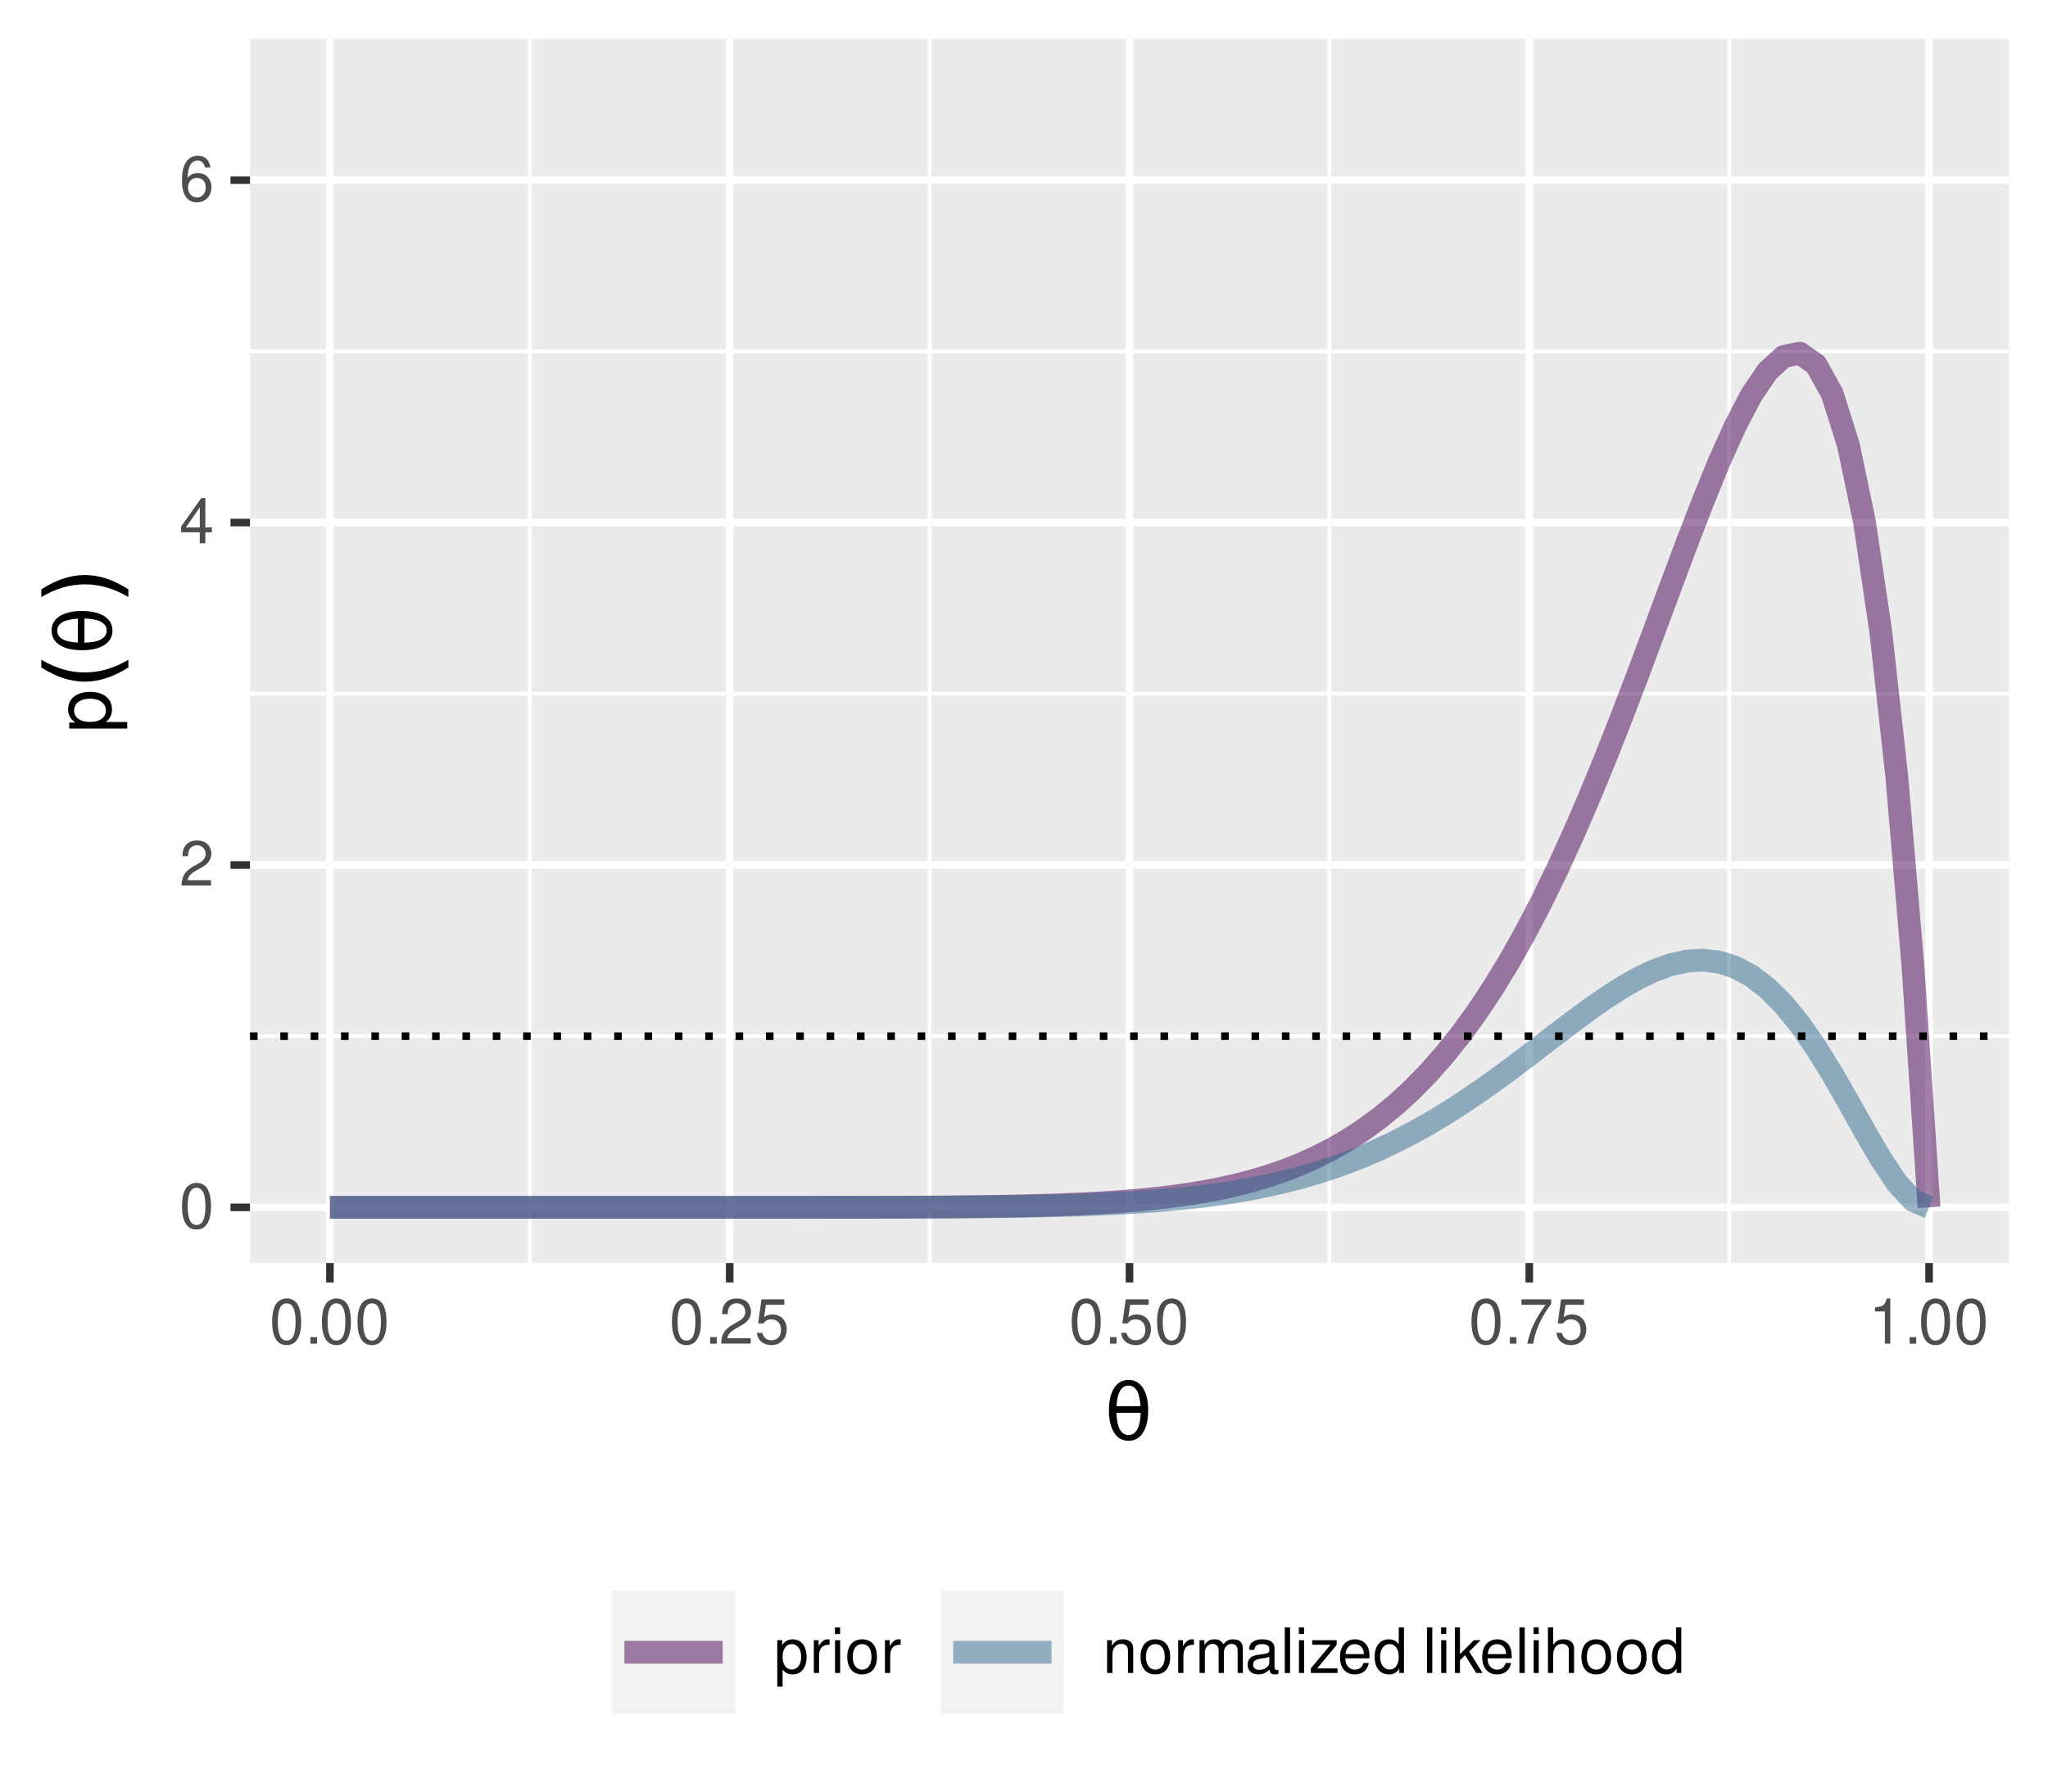
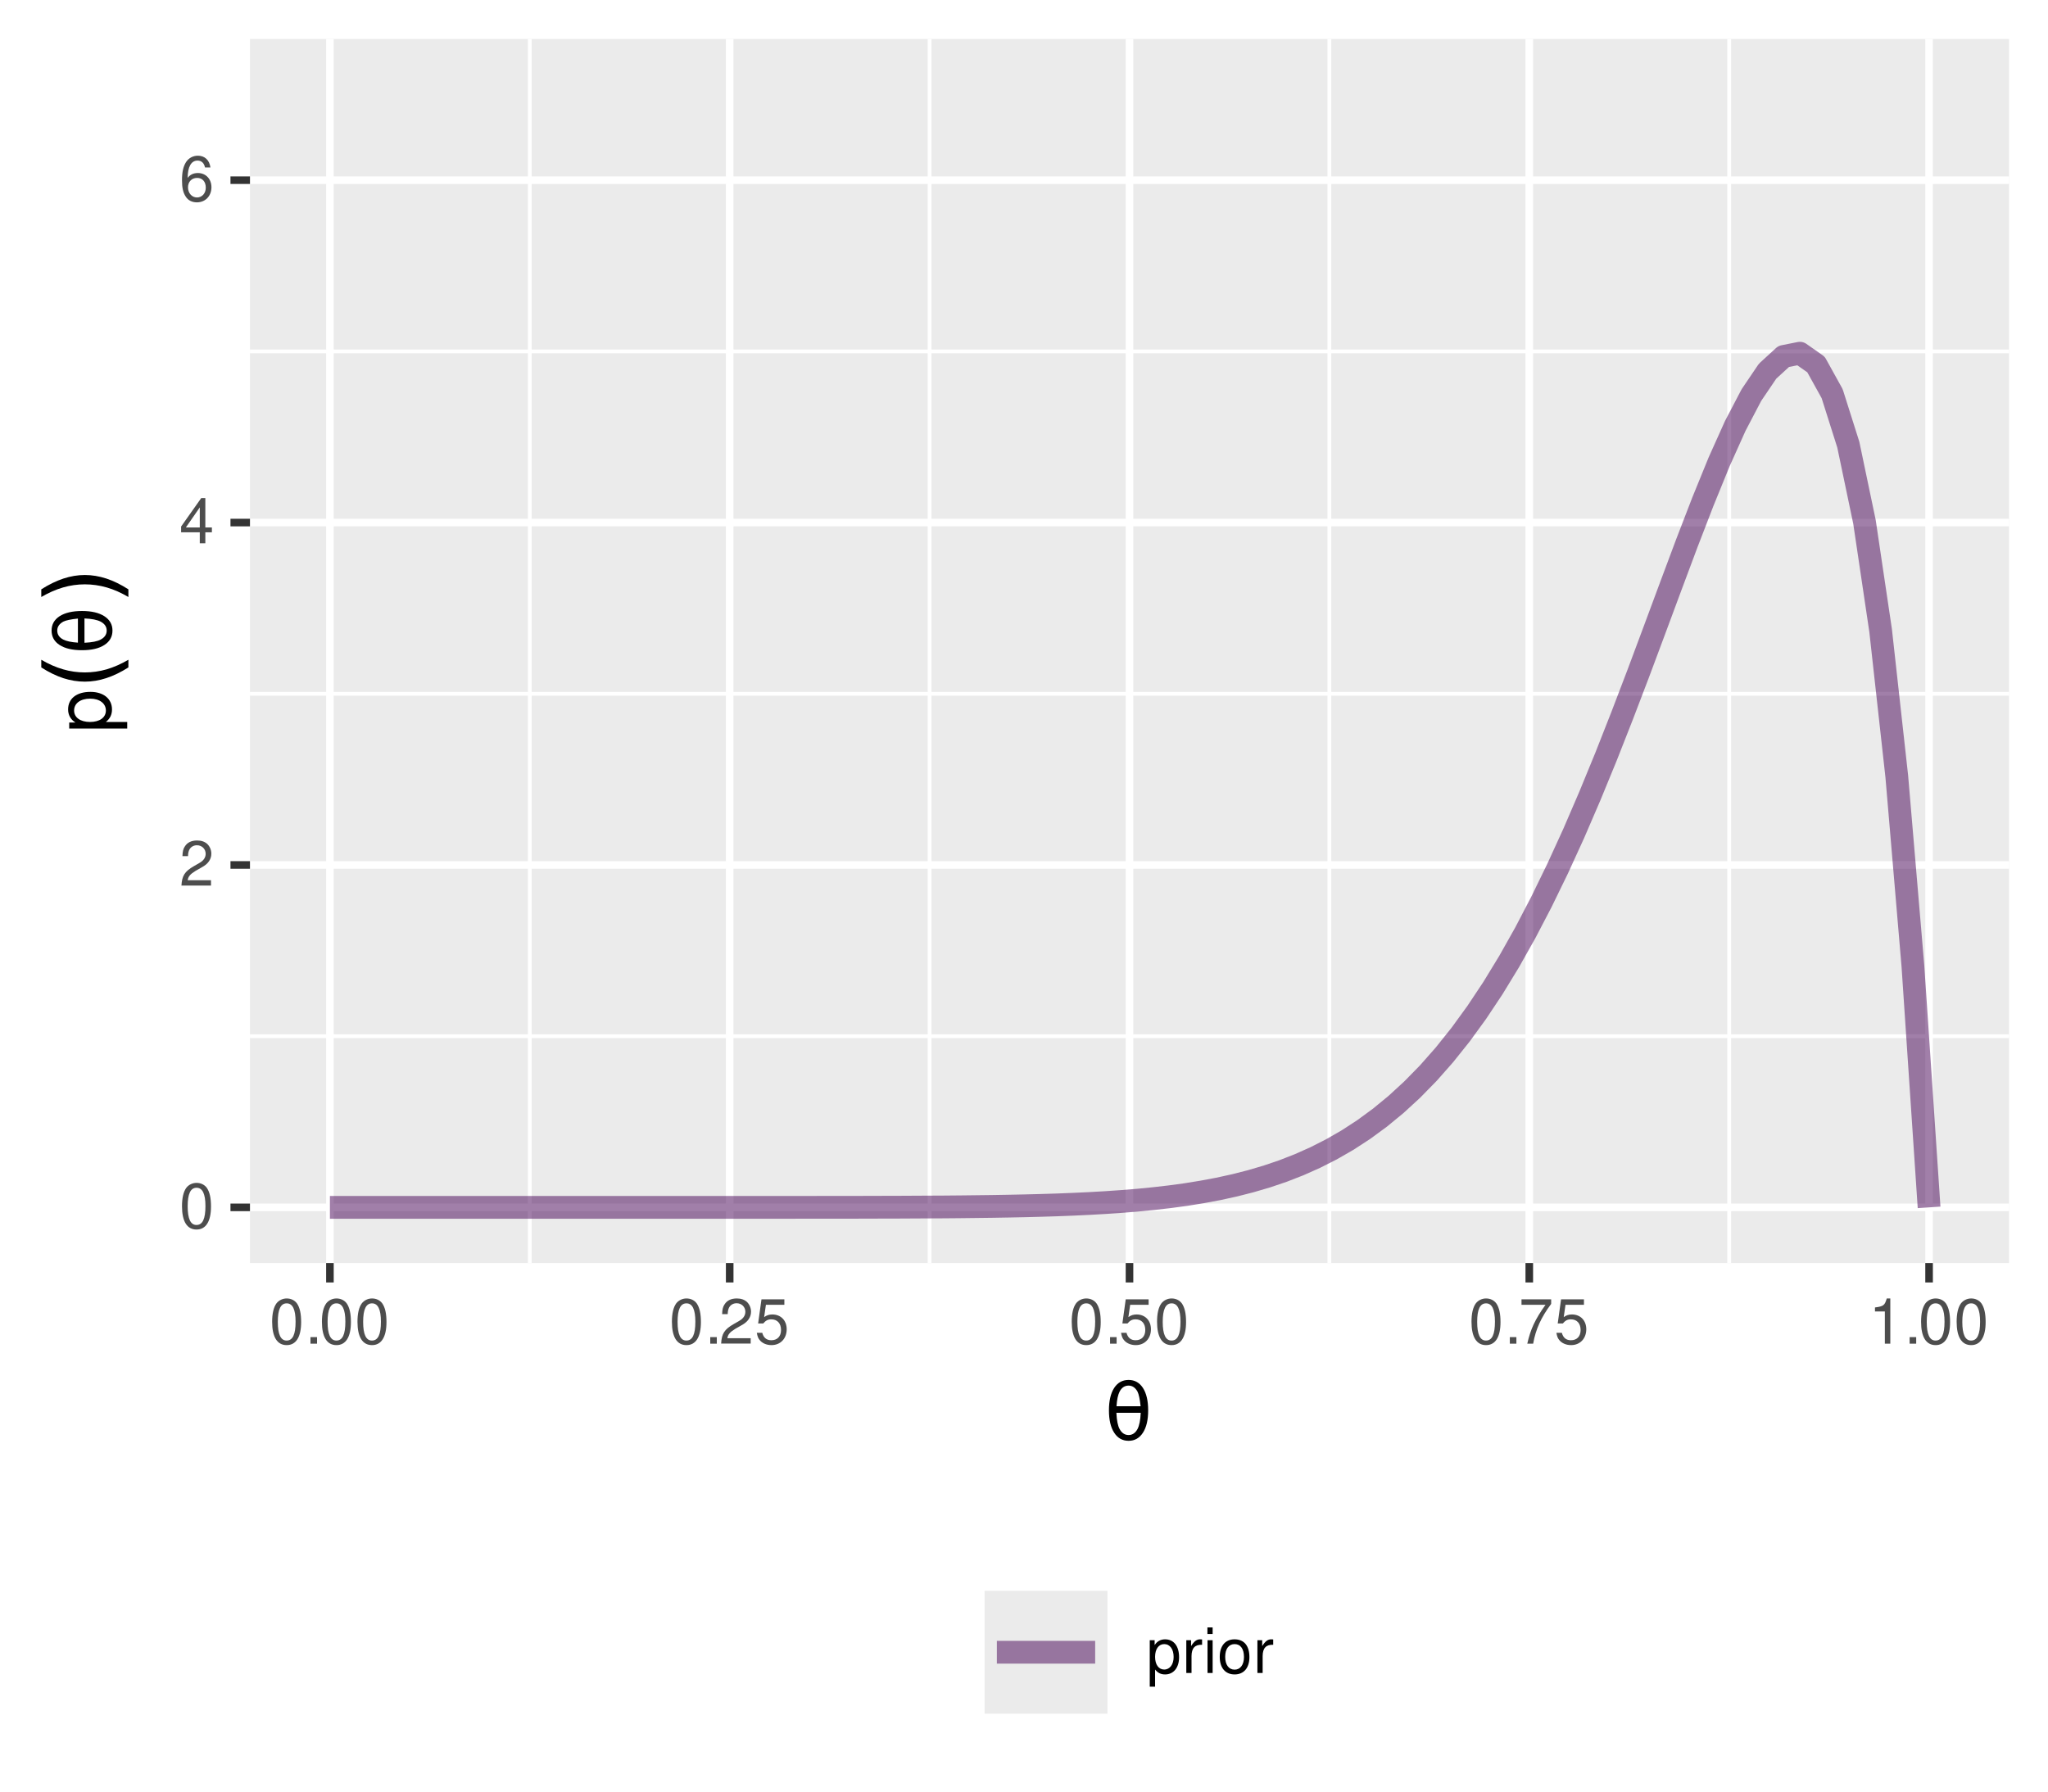
<svg xmlns="http://www.w3.org/2000/svg" xmlns:xlink="http://www.w3.org/1999/xlink" width="288pt" height="252pt" viewBox="0 0 288 252" version="1.1">
  <defs>
    <g>
      <symbol overflow="visible" id="glyph0-0">
        <path style="stroke:none;" d="" />
      </symbol>
      <symbol overflow="visible" id="glyph0-1">
        <path style="stroke:none;" d="M 2.422 -6.359 C 1.844 -6.359 1.312 -6.094 0.984 -5.672 C 0.578 -5.109 0.375 -4.25 0.375 -3.078 C 0.375 -0.938 1.078 0.203 2.422 0.203 C 3.734 0.203 4.453 -0.938 4.453 -3.031 C 4.453 -4.25 4.266 -5.078 3.859 -5.672 C 3.531 -6.109 3.016 -6.359 2.422 -6.359 Z M 2.422 -5.672 C 3.25 -5.672 3.672 -4.828 3.672 -3.094 C 3.672 -1.281 3.266 -0.438 2.406 -0.438 C 1.578 -0.438 1.172 -1.312 1.172 -3.062 C 1.172 -4.828 1.578 -5.672 2.422 -5.672 Z M 2.422 -5.672 " />
      </symbol>
      <symbol overflow="visible" id="glyph0-2">
        <path style="stroke:none;" d="M 4.453 -0.766 L 1.172 -0.766 C 1.25 -1.297 1.531 -1.625 2.297 -2.094 L 3.172 -2.594 C 4.047 -3.062 4.5 -3.719 4.5 -4.5 C 4.5 -5.031 4.281 -5.531 3.922 -5.875 C 3.547 -6.203 3.094 -6.359 2.5 -6.359 C 1.703 -6.359 1.125 -6.078 0.781 -5.531 C 0.547 -5.203 0.453 -4.797 0.438 -4.156 L 1.219 -4.156 C 1.234 -4.594 1.297 -4.844 1.406 -5.062 C 1.594 -5.438 2 -5.688 2.469 -5.688 C 3.172 -5.688 3.703 -5.172 3.703 -4.484 C 3.703 -3.969 3.406 -3.531 2.859 -3.219 L 2.047 -2.75 C 0.75 -2 0.375 -1.406 0.297 -0.016 L 4.453 -0.016 Z M 4.453 -0.766 " />
      </symbol>
      <symbol overflow="visible" id="glyph0-3">
        <path style="stroke:none;" d="M 2.875 -1.547 L 2.875 0 L 3.656 0 L 3.656 -1.547 L 4.578 -1.547 L 4.578 -2.234 L 3.656 -2.234 L 3.656 -6.359 L 3.078 -6.359 L 0.25 -2.359 L 0.25 -1.547 Z M 2.875 -2.234 L 0.922 -2.234 L 2.875 -5.047 Z M 2.875 -2.234 " />
      </symbol>
      <symbol overflow="visible" id="glyph0-4">
        <path style="stroke:none;" d="M 4.375 -4.703 C 4.234 -5.75 3.562 -6.359 2.609 -6.359 C 1.922 -6.359 1.312 -6.031 0.938 -5.453 C 0.547 -4.828 0.375 -4.062 0.375 -2.906 C 0.375 -1.828 0.531 -1.156 0.906 -0.594 C 1.234 -0.078 1.781 0.203 2.469 0.203 C 3.656 0.203 4.516 -0.688 4.516 -1.922 C 4.516 -3.094 3.719 -3.922 2.609 -3.922 C 1.984 -3.922 1.5 -3.688 1.172 -3.234 C 1.172 -4.797 1.672 -5.672 2.562 -5.672 C 3.109 -5.672 3.484 -5.328 3.609 -4.703 Z M 2.5 -3.234 C 3.25 -3.234 3.719 -2.703 3.719 -1.859 C 3.719 -1.062 3.188 -0.484 2.484 -0.484 C 1.766 -0.484 1.219 -1.094 1.219 -1.906 C 1.219 -2.688 1.734 -3.234 2.5 -3.234 Z M 2.5 -3.234 " />
      </symbol>
      <symbol overflow="visible" id="glyph0-5">
        <path style="stroke:none;" d="M 1.688 -0.922 L 0.766 -0.922 L 0.766 0 L 1.688 0 Z M 1.688 -0.922 " />
      </symbol>
      <symbol overflow="visible" id="glyph0-6">
        <path style="stroke:none;" d="M 4.188 -6.234 L 0.969 -6.234 L 0.5 -2.844 L 1.219 -2.844 C 1.578 -3.266 1.875 -3.422 2.359 -3.422 C 3.203 -3.422 3.719 -2.844 3.719 -1.922 C 3.719 -1.031 3.203 -0.484 2.359 -0.484 C 1.688 -0.484 1.266 -0.828 1.078 -1.531 L 0.312 -1.531 C 0.406 -1.016 0.5 -0.781 0.688 -0.547 C 1.031 -0.078 1.672 0.203 2.375 0.203 C 3.641 0.203 4.516 -0.719 4.516 -2.031 C 4.516 -3.266 3.688 -4.109 2.5 -4.109 C 2.062 -4.109 1.703 -4 1.344 -3.734 L 1.594 -5.469 L 4.188 -5.469 Z M 4.188 -6.234 " />
      </symbol>
      <symbol overflow="visible" id="glyph0-7">
        <path style="stroke:none;" d="M 4.578 -6.234 L 0.406 -6.234 L 0.406 -5.469 L 3.781 -5.469 C 2.281 -3.359 1.688 -2.047 1.219 0 L 2.047 0 C 2.391 -2 3.172 -3.719 4.578 -5.594 Z M 4.578 -6.234 " />
      </symbol>
      <symbol overflow="visible" id="glyph0-8">
        <path style="stroke:none;" d="M 2.281 -4.531 L 2.281 0 L 3.047 0 L 3.047 -6.359 L 2.547 -6.359 C 2.266 -5.391 2.094 -5.25 0.891 -5.094 L 0.891 -4.531 Z M 2.281 -4.531 " />
      </symbol>
      <symbol overflow="visible" id="glyph0-9">
        <path style="stroke:none;" d="M 0.469 1.922 L 1.219 1.922 L 1.219 -0.484 C 1.594 -0.016 2.031 0.203 2.625 0.203 C 3.828 0.203 4.594 -0.75 4.594 -2.219 C 4.594 -3.781 3.844 -4.734 2.625 -4.734 C 2 -4.734 1.5 -4.453 1.156 -3.922 L 1.156 -4.609 L 0.469 -4.609 Z M 2.5 -4.062 C 3.312 -4.062 3.828 -3.344 3.828 -2.25 C 3.828 -1.203 3.297 -0.484 2.5 -0.484 C 1.719 -0.484 1.219 -1.188 1.219 -2.266 C 1.219 -3.359 1.719 -4.062 2.5 -4.062 Z M 2.5 -4.062 " />
      </symbol>
      <symbol overflow="visible" id="glyph0-10">
        <path style="stroke:none;" d="M 0.609 -4.609 L 0.609 0 L 1.344 0 L 1.344 -2.391 C 1.359 -3.5 1.812 -4 2.828 -3.969 L 2.828 -4.719 C 2.703 -4.734 2.625 -4.734 2.547 -4.734 C 2.062 -4.734 1.703 -4.453 1.281 -3.781 L 1.281 -4.609 Z M 0.609 -4.609 " />
      </symbol>
      <symbol overflow="visible" id="glyph0-11">
        <path style="stroke:none;" d="M 1.312 -4.609 L 0.594 -4.609 L 0.594 0 L 1.312 0 Z M 1.312 -6.406 L 0.578 -6.406 L 0.578 -5.484 L 1.312 -5.484 Z M 1.312 -6.406 " />
      </symbol>
      <symbol overflow="visible" id="glyph0-12">
        <path style="stroke:none;" d="M 2.391 -4.734 C 1.094 -4.734 0.312 -3.812 0.312 -2.266 C 0.312 -0.719 1.094 0.203 2.406 0.203 C 3.703 0.203 4.484 -0.719 4.484 -2.234 C 4.484 -3.828 3.734 -4.734 2.391 -4.734 Z M 2.406 -4.062 C 3.234 -4.062 3.719 -3.391 3.719 -2.25 C 3.719 -1.156 3.203 -0.469 2.406 -0.469 C 1.578 -0.469 1.078 -1.156 1.078 -2.266 C 1.078 -3.391 1.578 -4.062 2.406 -4.062 Z M 2.406 -4.062 " />
      </symbol>
-       <symbol overflow="visible" id="glyph0-13">
-         <path style="stroke:none;" d="M 0.609 -4.609 L 0.609 0 L 1.359 0 L 1.359 -2.547 C 1.359 -3.484 1.844 -4.094 2.609 -4.094 C 3.188 -4.094 3.547 -3.75 3.547 -3.188 L 3.547 0 L 4.281 0 L 4.281 -3.484 C 4.281 -4.25 3.719 -4.734 2.828 -4.734 C 2.141 -4.734 1.703 -4.484 1.297 -3.828 L 1.297 -4.609 Z M 0.609 -4.609 " />
-       </symbol>
-       <symbol overflow="visible" id="glyph0-14">
-         <path style="stroke:none;" d="M 0.609 -4.609 L 0.609 0 L 1.359 0 L 1.359 -2.891 C 1.359 -3.562 1.844 -4.094 2.438 -4.094 C 2.984 -4.094 3.297 -3.766 3.297 -3.172 L 3.297 0 L 4.031 0 L 4.031 -2.891 C 4.031 -3.562 4.516 -4.094 5.109 -4.094 C 5.641 -4.094 5.969 -3.75 5.969 -3.172 L 5.969 0 L 6.703 0 L 6.703 -3.453 C 6.703 -4.281 6.234 -4.734 5.359 -4.734 C 4.75 -4.734 4.375 -4.562 3.953 -4.031 C 3.672 -4.531 3.312 -4.734 2.703 -4.734 C 2.094 -4.734 1.688 -4.516 1.297 -3.953 L 1.297 -4.609 Z M 0.609 -4.609 " />
-       </symbol>
-       <symbol overflow="visible" id="glyph0-15">
-         <path style="stroke:none;" d="M 4.703 -0.438 C 4.625 -0.406 4.594 -0.406 4.547 -0.406 C 4.297 -0.406 4.156 -0.547 4.156 -0.781 L 4.156 -3.484 C 4.156 -4.297 3.547 -4.734 2.422 -4.734 C 1.734 -4.734 1.203 -4.547 0.891 -4.203 C 0.672 -3.969 0.594 -3.703 0.578 -3.25 L 1.312 -3.25 C 1.375 -3.812 1.703 -4.062 2.391 -4.062 C 3.062 -4.062 3.422 -3.812 3.422 -3.375 L 3.422 -3.188 C 3.406 -2.875 3.25 -2.75 2.656 -2.672 C 1.625 -2.547 1.453 -2.5 1.172 -2.391 C 0.641 -2.156 0.375 -1.766 0.375 -1.156 C 0.375 -0.328 0.953 0.203 1.875 0.203 C 2.469 0.203 2.922 0 3.453 -0.469 C 3.5 0 3.734 0.203 4.203 0.203 C 4.359 0.203 4.453 0.188 4.703 0.125 Z M 3.422 -1.453 C 3.422 -1.203 3.359 -1.062 3.125 -0.859 C 2.828 -0.578 2.469 -0.438 2.047 -0.438 C 1.469 -0.438 1.141 -0.719 1.141 -1.172 C 1.141 -1.656 1.453 -1.906 2.25 -2.016 C 3.031 -2.125 3.172 -2.156 3.422 -2.281 Z M 3.422 -1.453 " />
-       </symbol>
-       <symbol overflow="visible" id="glyph0-16">
-         <path style="stroke:none;" d="M 1.344 -6.406 L 0.594 -6.406 L 0.594 0 L 1.344 0 Z M 1.344 -6.406 " />
-       </symbol>
-       <symbol overflow="visible" id="glyph0-17">
-         <path style="stroke:none;" d="M 3.891 -4.609 L 0.453 -4.609 L 0.453 -3.969 L 3.031 -3.969 L 0.266 -0.656 L 0.266 0 L 4.016 0 L 4.016 -0.641 L 1.156 -0.641 L 3.891 -3.953 Z M 3.891 -4.609 " />
-       </symbol>
-       <symbol overflow="visible" id="glyph0-18">
-         <path style="stroke:none;" d="M 4.516 -2.062 C 4.516 -2.766 4.453 -3.188 4.328 -3.531 C 4.031 -4.281 3.328 -4.734 2.469 -4.734 C 1.172 -4.734 0.359 -3.766 0.359 -2.25 C 0.359 -0.719 1.141 0.203 2.453 0.203 C 3.5 0.203 4.234 -0.391 4.422 -1.406 L 3.672 -1.406 C 3.469 -0.797 3.062 -0.469 2.469 -0.469 C 2 -0.469 1.609 -0.688 1.359 -1.078 C 1.188 -1.344 1.125 -1.594 1.125 -2.062 Z M 1.141 -2.656 C 1.203 -3.516 1.719 -4.062 2.453 -4.062 C 3.203 -4.062 3.719 -3.484 3.719 -2.656 Z M 1.141 -2.656 " />
-       </symbol>
-       <symbol overflow="visible" id="glyph0-19">
-         <path style="stroke:none;" d="M 4.359 -6.406 L 3.625 -6.406 L 3.625 -4.031 C 3.312 -4.5 2.828 -4.734 2.203 -4.734 C 1.016 -4.734 0.234 -3.781 0.234 -2.312 C 0.234 -0.75 0.984 0.203 2.234 0.203 C 2.875 0.203 3.312 -0.031 3.703 -0.609 L 3.703 0 L 4.359 0 Z M 2.328 -4.062 C 3.125 -4.062 3.625 -3.359 3.625 -2.25 C 3.625 -1.188 3.109 -0.484 2.344 -0.484 C 1.531 -0.484 1 -1.203 1 -2.266 C 1 -3.344 1.531 -4.062 2.328 -4.062 Z M 2.328 -4.062 " />
-       </symbol>
-       <symbol overflow="visible" id="glyph0-20">
-         <path style="stroke:none;" d="" />
-       </symbol>
-       <symbol overflow="visible" id="glyph0-21">
-         <path style="stroke:none;" d="M 1.234 -6.406 L 0.516 -6.406 L 0.516 0 L 1.234 0 L 1.234 -1.797 L 1.953 -2.5 L 3.516 0 L 4.422 0 L 2.531 -3.016 L 4.141 -4.609 L 3.188 -4.609 L 1.234 -2.656 Z M 1.234 -6.406 " />
-       </symbol>
-       <symbol overflow="visible" id="glyph0-22">
-         <path style="stroke:none;" d="M 0.609 -6.406 L 0.609 0 L 1.344 0 L 1.344 -2.547 C 1.344 -3.484 1.844 -4.094 2.594 -4.094 C 2.844 -4.094 3.062 -4.031 3.25 -3.891 C 3.453 -3.734 3.547 -3.516 3.547 -3.188 L 3.547 0 L 4.281 0 L 4.281 -3.484 C 4.281 -4.25 3.719 -4.734 2.828 -4.734 C 2.172 -4.734 1.781 -4.547 1.344 -3.969 L 1.344 -6.406 Z M 0.609 -6.406 " />
-       </symbol>
      <symbol overflow="visible" id="glyph1-0">
        <path style="stroke:none;" d="M 0.547 1.938 L 0.547 -7.75 L 6.047 -7.75 L 6.047 1.938 Z M 1.172 1.328 L 5.438 1.328 L 5.438 -7.141 L 1.172 -7.141 Z M 1.172 1.328 " />
      </symbol>
      <symbol overflow="visible" id="glyph1-1">
        <path style="stroke:none;" d="M 5.078 -3.812 L 1.656 -3.812 C 1.707 -2.738 1.859 -1.977 2.109 -1.531 C 2.41 -0.969 2.832 -0.688 3.375 -0.688 C 3.906 -0.688 4.32 -0.969 4.625 -1.531 C 4.883 -2.02 5.035 -2.781 5.078 -3.812 Z M 5.062 -4.734 C 4.957 -5.742 4.812 -6.43 4.625 -6.797 C 4.312 -7.359 3.895 -7.641 3.375 -7.641 C 2.82 -7.641 2.398 -7.359 2.109 -6.797 C 1.879 -6.348 1.734 -5.66 1.672 -4.734 Z M 3.375 -8.438 C 4.227 -8.438 4.898 -8.062 5.391 -7.312 C 5.879 -6.551 6.125 -5.5 6.125 -4.156 C 6.125 -2.82 5.879 -1.773 5.391 -1.016 C 4.898 -0.254 4.227 0.125 3.375 0.125 C 2.508 0.125 1.832 -0.254 1.344 -1.016 C 0.852 -1.773 0.609 -2.82 0.609 -4.156 C 0.609 -5.5 0.852 -6.551 1.344 -7.312 C 1.832 -8.062 2.508 -8.438 3.375 -8.438 Z M 3.375 -8.438 " />
      </symbol>
      <symbol overflow="visible" id="glyph2-0">
        <path style="stroke:none;" d="" />
      </symbol>
      <symbol overflow="visible" id="glyph2-1">
        <path style="stroke:none;" d="M 2.391 -0.594 L 2.391 -1.516 L -0.609 -1.516 C -0.016 -2 0.25 -2.547 0.25 -3.281 C 0.25 -4.781 -0.953 -5.75 -2.781 -5.75 C -4.719 -5.75 -5.922 -4.812 -5.922 -3.281 C -5.922 -2.5 -5.578 -1.875 -4.891 -1.438 L -5.766 -1.438 L -5.766 -0.594 Z M -5.078 -3.125 C -5.078 -4.141 -4.188 -4.797 -2.812 -4.797 C -1.5 -4.797 -0.609 -4.125 -0.609 -3.125 C -0.609 -2.141 -1.484 -1.516 -2.844 -1.516 C -4.188 -1.516 -5.078 -2.141 -5.078 -3.125 Z M -5.078 -3.125 " />
      </symbol>
      <symbol overflow="visible" id="glyph3-0">
        <path style="stroke:none;" d="M 2.438 -0.688 L -9.688 -0.688 L -9.688 -7.562 L 2.438 -7.562 Z M 1.672 -1.453 L 1.672 -6.797 L -8.922 -6.797 L -8.922 -1.453 Z M 1.672 -1.453 " />
      </symbol>
      <symbol overflow="visible" id="glyph3-1">
        <path style="stroke:none;" d="M -10.438 -4.266 C -9.406 -3.66 -8.383 -3.211 -7.375 -2.922 C -6.375 -2.629 -5.352 -2.484 -4.312 -2.484 C -3.281 -2.484 -2.254 -2.629 -1.234 -2.922 C -0.223 -3.223 0.789 -3.672 1.812 -4.266 L 1.812 -3.188 C 0.758 -2.52 -0.27 -2.02 -1.281 -1.688 C -2.301 -1.352 -3.312 -1.188 -4.312 -1.188 C -5.312 -1.188 -6.316 -1.348 -7.328 -1.672 C -8.336 -2.004 -9.375 -2.508 -10.438 -3.188 Z M -10.438 -4.266 " />
      </symbol>
      <symbol overflow="visible" id="glyph3-2">
        <path style="stroke:none;" d="M -10.438 -1.094 L -10.438 -2.172 C -9.375 -2.848 -8.336 -3.352 -7.328 -3.688 C -6.316 -4.02 -5.312 -4.188 -4.312 -4.188 C -3.312 -4.188 -2.301 -4.02 -1.281 -3.688 C -0.27 -3.352 0.758 -2.848 1.812 -2.172 L 1.812 -1.094 C 0.789 -1.695 -0.223 -2.145 -1.234 -2.438 C -2.254 -2.727 -3.281 -2.875 -4.312 -2.875 C -5.352 -2.875 -6.375 -2.727 -7.375 -2.438 C -8.383 -2.145 -9.406 -1.695 -10.438 -1.094 Z M -10.438 -1.094 " />
      </symbol>
      <symbol overflow="visible" id="glyph4-0">
        <path style="stroke:none;" d="M 1.938 -0.547 L -7.75 -0.547 L -7.75 -6.047 L 1.938 -6.047 Z M 1.328 -1.172 L 1.328 -5.438 L -7.141 -5.438 L -7.141 -1.172 Z M 1.328 -1.172 " />
      </symbol>
      <symbol overflow="visible" id="glyph4-1">
        <path style="stroke:none;" d="M -3.812 -5.078 L -3.812 -1.656 C -2.738 -1.707 -1.977 -1.859 -1.531 -2.109 C -0.969 -2.41 -0.688 -2.832 -0.688 -3.375 C -0.688 -3.906 -0.969 -4.32 -1.531 -4.625 C -2.02 -4.883 -2.781 -5.035 -3.812 -5.078 Z M -4.734 -5.062 C -5.742 -4.957 -6.43 -4.812 -6.797 -4.625 C -7.359 -4.312 -7.641 -3.895 -7.641 -3.375 C -7.641 -2.82 -7.359 -2.398 -6.797 -2.109 C -6.348 -1.879 -5.66 -1.734 -4.734 -1.672 Z M -8.438 -3.375 C -8.438 -4.227 -8.062 -4.898 -7.312 -5.391 C -6.551 -5.879 -5.5 -6.125 -4.156 -6.125 C -2.82 -6.125 -1.773 -5.879 -1.016 -5.391 C -0.254 -4.898 0.125 -4.227 0.125 -3.375 C 0.125 -2.508 -0.254 -1.832 -1.016 -1.344 C -1.773 -0.852 -2.82 -0.609 -4.156 -0.609 C -5.5 -0.609 -6.551 -0.852 -7.312 -1.344 C -8.062 -1.832 -8.438 -2.508 -8.438 -3.375 Z M -8.438 -3.375 " />
      </symbol>
    </g>
    <clipPath id="clip1">
      <path d="M 35.152 5.48 L 282.523 5.48 L 282.523 177.652 L 35.152 177.652 Z M 35.152 5.48 " />
    </clipPath>
    <clipPath id="clip2">
      <path d="M 35.152 145 L 282.523 145 L 282.523 147 L 35.152 147 Z M 35.152 145 " />
    </clipPath>
    <clipPath id="clip3">
      <path d="M 35.152 97 L 282.523 97 L 282.523 98 L 35.152 98 Z M 35.152 97 " />
    </clipPath>
    <clipPath id="clip4">
      <path d="M 35.152 49 L 282.523 49 L 282.523 50 L 35.152 50 Z M 35.152 49 " />
    </clipPath>
    <clipPath id="clip5">
      <path d="M 74 5.48 L 75 5.48 L 75 177.652 L 74 177.652 Z M 74 5.48 " />
    </clipPath>
    <clipPath id="clip6">
      <path d="M 130 5.48 L 131 5.48 L 131 177.652 L 130 177.652 Z M 130 5.48 " />
    </clipPath>
    <clipPath id="clip7">
      <path d="M 186 5.48 L 188 5.48 L 188 177.652 L 186 177.652 Z M 186 5.48 " />
    </clipPath>
    <clipPath id="clip8">
      <path d="M 242 5.48 L 244 5.48 L 244 177.652 L 242 177.652 Z M 242 5.48 " />
    </clipPath>
    <clipPath id="clip9">
      <path d="M 35.152 169 L 282.523 169 L 282.523 171 L 35.152 171 Z M 35.152 169 " />
    </clipPath>
    <clipPath id="clip10">
      <path d="M 35.152 121 L 282.523 121 L 282.523 123 L 35.152 123 Z M 35.152 121 " />
    </clipPath>
    <clipPath id="clip11">
      <path d="M 35.152 72 L 282.523 72 L 282.523 75 L 35.152 75 Z M 35.152 72 " />
    </clipPath>
    <clipPath id="clip12">
      <path d="M 35.152 24 L 282.523 24 L 282.523 26 L 35.152 26 Z M 35.152 24 " />
    </clipPath>
    <clipPath id="clip13">
      <path d="M 45 5.48 L 47 5.48 L 47 177.652 L 45 177.652 Z M 45 5.48 " />
    </clipPath>
    <clipPath id="clip14">
      <path d="M 102 5.48 L 104 5.48 L 104 177.652 L 102 177.652 Z M 102 5.48 " />
    </clipPath>
    <clipPath id="clip15">
      <path d="M 158 5.48 L 160 5.48 L 160 177.652 L 158 177.652 Z M 158 5.48 " />
    </clipPath>
    <clipPath id="clip16">
      <path d="M 214 5.48 L 216 5.48 L 216 177.652 L 214 177.652 Z M 214 5.48 " />
    </clipPath>
    <clipPath id="clip17">
      <path d="M 270 5.48 L 272 5.48 L 272 177.652 L 270 177.652 Z M 270 5.48 " />
    </clipPath>
-     <clipPath id="clip18">
-       <path d="M 35.152 145 L 282.523 145 L 282.523 147 L 35.152 147 Z M 35.152 145 " />
-     </clipPath>
  </defs>
-   <g id="surface81">
+   <g id="surface71">
    <rect x="0" y="0" width="288" height="252" style="fill:rgb(100%,100%,100%);fill-opacity:1;stroke:none;" />
    <rect x="0" y="0" width="288" height="252" style="fill:rgb(100%,100%,100%);fill-opacity:1;stroke:none;" />
    <path style="fill:none;stroke-width:1.067;stroke-linecap:round;stroke-linejoin:round;stroke:rgb(100%,100%,100%);stroke-opacity:1;stroke-miterlimit:10;" d="M 0 252 L 288 252 L 288 0 L 0 0 Z M 0 252 " />
    <g clip-path="url(#clip1)" clip-rule="nonzero">
      <path style=" stroke:none;fill-rule:nonzero;fill:rgb(92.157%,92.157%,92.157%);fill-opacity:1;" d="M 35.152 177.652 L 282.523 177.652 L 282.523 5.48 L 35.152 5.48 Z M 35.152 177.652 " />
    </g>
    <g clip-path="url(#clip2)" clip-rule="nonzero">
      <path style="fill:none;stroke-width:0.533;stroke-linecap:butt;stroke-linejoin:round;stroke:rgb(100%,100%,100%);stroke-opacity:1;stroke-miterlimit:10;" d="M 35.152 145.746 L 282.52 145.746 " />
    </g>
    <g clip-path="url(#clip3)" clip-rule="nonzero">
      <path style="fill:none;stroke-width:0.533;stroke-linecap:butt;stroke-linejoin:round;stroke:rgb(100%,100%,100%);stroke-opacity:1;stroke-miterlimit:10;" d="M 35.152 97.586 L 282.52 97.586 " />
    </g>
    <g clip-path="url(#clip4)" clip-rule="nonzero">
      <path style="fill:none;stroke-width:0.533;stroke-linecap:butt;stroke-linejoin:round;stroke:rgb(100%,100%,100%);stroke-opacity:1;stroke-miterlimit:10;" d="M 35.152 49.426 L 282.52 49.426 " />
    </g>
    <g clip-path="url(#clip5)" clip-rule="nonzero">
      <path style="fill:none;stroke-width:0.533;stroke-linecap:butt;stroke-linejoin:round;stroke:rgb(100%,100%,100%);stroke-opacity:1;stroke-miterlimit:10;" d="M 74.504 177.652 L 74.504 5.48 " />
    </g>
    <g clip-path="url(#clip6)" clip-rule="nonzero">
      <path style="fill:none;stroke-width:0.533;stroke-linecap:butt;stroke-linejoin:round;stroke:rgb(100%,100%,100%);stroke-opacity:1;stroke-miterlimit:10;" d="M 130.727 177.652 L 130.727 5.48 " />
    </g>
    <g clip-path="url(#clip7)" clip-rule="nonzero">
      <path style="fill:none;stroke-width:0.533;stroke-linecap:butt;stroke-linejoin:round;stroke:rgb(100%,100%,100%);stroke-opacity:1;stroke-miterlimit:10;" d="M 186.945 177.652 L 186.945 5.48 " />
    </g>
    <g clip-path="url(#clip8)" clip-rule="nonzero">
      <path style="fill:none;stroke-width:0.533;stroke-linecap:butt;stroke-linejoin:round;stroke:rgb(100%,100%,100%);stroke-opacity:1;stroke-miterlimit:10;" d="M 243.168 177.652 L 243.168 5.48 " />
    </g>
    <g clip-path="url(#clip9)" clip-rule="nonzero">
      <path style="fill:none;stroke-width:1.067;stroke-linecap:butt;stroke-linejoin:round;stroke:rgb(100%,100%,100%);stroke-opacity:1;stroke-miterlimit:10;" d="M 35.152 169.824 L 282.52 169.824 " />
    </g>
    <g clip-path="url(#clip10)" clip-rule="nonzero">
      <path style="fill:none;stroke-width:1.067;stroke-linecap:butt;stroke-linejoin:round;stroke:rgb(100%,100%,100%);stroke-opacity:1;stroke-miterlimit:10;" d="M 35.152 121.664 L 282.52 121.664 " />
    </g>
    <g clip-path="url(#clip11)" clip-rule="nonzero">
      <path style="fill:none;stroke-width:1.067;stroke-linecap:butt;stroke-linejoin:round;stroke:rgb(100%,100%,100%);stroke-opacity:1;stroke-miterlimit:10;" d="M 35.152 73.504 L 282.52 73.504 " />
    </g>
    <g clip-path="url(#clip12)" clip-rule="nonzero">
      <path style="fill:none;stroke-width:1.067;stroke-linecap:butt;stroke-linejoin:round;stroke:rgb(100%,100%,100%);stroke-opacity:1;stroke-miterlimit:10;" d="M 35.152 25.344 L 282.52 25.344 " />
    </g>
    <g clip-path="url(#clip13)" clip-rule="nonzero">
      <path style="fill:none;stroke-width:1.067;stroke-linecap:butt;stroke-linejoin:round;stroke:rgb(100%,100%,100%);stroke-opacity:1;stroke-miterlimit:10;" d="M 46.395 177.652 L 46.395 5.48 " />
    </g>
    <g clip-path="url(#clip14)" clip-rule="nonzero">
      <path style="fill:none;stroke-width:1.067;stroke-linecap:butt;stroke-linejoin:round;stroke:rgb(100%,100%,100%);stroke-opacity:1;stroke-miterlimit:10;" d="M 102.613 177.652 L 102.613 5.48 " />
    </g>
    <g clip-path="url(#clip15)" clip-rule="nonzero">
      <path style="fill:none;stroke-width:1.067;stroke-linecap:butt;stroke-linejoin:round;stroke:rgb(100%,100%,100%);stroke-opacity:1;stroke-miterlimit:10;" d="M 158.836 177.652 L 158.836 5.48 " />
    </g>
    <g clip-path="url(#clip16)" clip-rule="nonzero">
      <path style="fill:none;stroke-width:1.067;stroke-linecap:butt;stroke-linejoin:round;stroke:rgb(100%,100%,100%);stroke-opacity:1;stroke-miterlimit:10;" d="M 215.055 177.652 L 215.055 5.48 " />
    </g>
    <g clip-path="url(#clip17)" clip-rule="nonzero">
      <path style="fill:none;stroke-width:1.067;stroke-linecap:butt;stroke-linejoin:round;stroke:rgb(100%,100%,100%);stroke-opacity:1;stroke-miterlimit:10;" d="M 271.277 177.652 L 271.277 5.48 " />
    </g>
    <path style="fill:none;stroke-width:3.201;stroke-linecap:butt;stroke-linejoin:round;stroke:rgb(26.667%,0.392%,32.941%);stroke-opacity:0.502;stroke-miterlimit:10;" d="M 46.395 169.824 L 109.996 169.824 L 112.27 169.82 L 114.539 169.82 L 116.812 169.816 L 119.082 169.816 L 121.355 169.812 L 123.625 169.805 L 125.898 169.801 L 128.172 169.789 L 130.441 169.777 L 132.715 169.766 L 134.984 169.746 L 137.258 169.719 L 139.527 169.691 L 141.801 169.652 L 144.07 169.605 L 146.344 169.547 L 148.613 169.477 L 150.887 169.387 L 153.156 169.281 L 155.43 169.152 L 157.699 168.996 L 159.973 168.812 L 162.242 168.59 L 164.516 168.328 L 166.785 168.02 L 169.059 167.652 L 171.328 167.227 L 173.602 166.73 L 175.871 166.152 L 178.145 165.484 L 180.414 164.715 L 182.688 163.828 L 184.957 162.816 L 187.23 161.664 L 189.5 160.359 L 191.773 158.879 L 194.043 157.215 L 196.316 155.348 L 198.586 153.262 L 200.859 150.941 L 203.129 148.367 L 205.402 145.523 L 207.672 142.398 L 209.945 138.98 L 212.215 135.258 L 214.488 131.219 L 216.758 126.867 L 219.031 122.199 L 221.305 117.227 L 223.574 111.961 L 225.848 106.426 L 228.117 100.656 L 230.391 94.703 L 232.66 88.625 L 234.934 82.5 L 237.203 76.43 L 239.477 70.539 L 241.746 64.973 L 244.02 59.91 L 246.289 55.574 L 248.562 52.215 L 250.832 50.133 L 253.105 49.68 L 255.375 51.27 L 257.648 55.375 L 259.918 62.543 L 262.191 73.402 L 264.461 88.68 L 266.734 109.195 L 269.004 135.891 L 271.277 169.824 " />
-     <path style="fill:none;stroke-width:3.201;stroke-linecap:butt;stroke-linejoin:round;stroke:rgb(19.216%,40.784%,55.686%);stroke-opacity:0.502;stroke-miterlimit:10;" d="M 46.395 169.824 L 114.539 169.824 L 116.812 169.82 L 119.082 169.82 L 121.355 169.816 L 123.625 169.812 L 125.898 169.809 L 128.172 169.801 L 130.441 169.793 L 132.715 169.785 L 134.984 169.77 L 137.258 169.754 L 139.527 169.73 L 141.801 169.703 L 144.07 169.668 L 146.344 169.625 L 148.613 169.574 L 150.887 169.512 L 153.156 169.434 L 155.43 169.34 L 157.699 169.227 L 159.973 169.094 L 162.242 168.938 L 164.516 168.75 L 166.785 168.527 L 169.059 168.273 L 171.328 167.977 L 173.602 167.633 L 175.871 167.238 L 178.145 166.785 L 180.414 166.273 L 182.688 165.695 L 184.957 165.043 L 187.23 164.316 L 189.5 163.508 L 191.773 162.609 L 194.043 161.625 L 196.316 160.547 L 198.586 159.375 L 200.859 158.109 L 203.129 156.75 L 205.402 155.305 L 207.672 153.777 L 209.945 152.176 L 212.215 150.516 L 214.488 148.805 L 216.758 147.066 L 219.031 145.324 L 221.305 143.602 L 223.574 141.93 L 225.848 140.344 L 228.117 138.883 L 230.391 137.59 L 232.66 136.512 L 234.934 135.695 L 237.203 135.191 L 239.477 135.051 L 241.746 135.324 L 244.02 136.051 L 246.289 137.273 L 248.562 139.02 L 250.832 141.289 L 253.105 144.082 L 255.375 147.355 L 257.648 151.027 L 259.918 154.984 L 262.191 159.043 L 264.461 162.949 L 266.734 166.363 L 269.004 168.848 L 271.277 169.824 " />
-     <g clip-path="url(#clip18)" clip-rule="nonzero">
-       <path style="fill:none;stroke-width:1.067;stroke-linecap:butt;stroke-linejoin:round;stroke:rgb(0%,0%,0%);stroke-opacity:1;stroke-dasharray:1.067,3.201;stroke-miterlimit:10;" d="M 35.152 145.746 L 282.52 145.746 " />
-     </g>
    <g style="fill:rgb(30.196%,30.196%,30.196%);fill-opacity:1;">
      <use xlink:href="#glyph0-1" x="25.219" y="172.739" />
    </g>
    <g style="fill:rgb(30.196%,30.196%,30.196%);fill-opacity:1;">
      <use xlink:href="#glyph0-2" x="25.219" y="124.579" />
    </g>
    <g style="fill:rgb(30.196%,30.196%,30.196%);fill-opacity:1;">
      <use xlink:href="#glyph0-3" x="25.219" y="76.419" />
    </g>
    <g style="fill:rgb(30.196%,30.196%,30.196%);fill-opacity:1;">
      <use xlink:href="#glyph0-4" x="25.219" y="28.259" />
    </g>
    <path style="fill:none;stroke-width:1.067;stroke-linecap:butt;stroke-linejoin:round;stroke:rgb(20%,20%,20%);stroke-opacity:1;stroke-miterlimit:10;" d="M 32.41 169.824 L 35.152 169.824 " />
    <path style="fill:none;stroke-width:1.067;stroke-linecap:butt;stroke-linejoin:round;stroke:rgb(20%,20%,20%);stroke-opacity:1;stroke-miterlimit:10;" d="M 32.41 121.664 L 35.152 121.664 " />
    <path style="fill:none;stroke-width:1.067;stroke-linecap:butt;stroke-linejoin:round;stroke:rgb(20%,20%,20%);stroke-opacity:1;stroke-miterlimit:10;" d="M 32.41 73.504 L 35.152 73.504 " />
    <path style="fill:none;stroke-width:1.067;stroke-linecap:butt;stroke-linejoin:round;stroke:rgb(20%,20%,20%);stroke-opacity:1;stroke-miterlimit:10;" d="M 32.41 25.344 L 35.152 25.344 " />
    <path style="fill:none;stroke-width:1.067;stroke-linecap:butt;stroke-linejoin:round;stroke:rgb(20%,20%,20%);stroke-opacity:1;stroke-miterlimit:10;" d="M 46.395 180.391 L 46.395 177.652 " />
    <path style="fill:none;stroke-width:1.067;stroke-linecap:butt;stroke-linejoin:round;stroke:rgb(20%,20%,20%);stroke-opacity:1;stroke-miterlimit:10;" d="M 102.613 180.391 L 102.613 177.652 " />
    <path style="fill:none;stroke-width:1.067;stroke-linecap:butt;stroke-linejoin:round;stroke:rgb(20%,20%,20%);stroke-opacity:1;stroke-miterlimit:10;" d="M 158.836 180.391 L 158.836 177.652 " />
    <path style="fill:none;stroke-width:1.067;stroke-linecap:butt;stroke-linejoin:round;stroke:rgb(20%,20%,20%);stroke-opacity:1;stroke-miterlimit:10;" d="M 215.055 180.391 L 215.055 177.652 " />
    <path style="fill:none;stroke-width:1.067;stroke-linecap:butt;stroke-linejoin:round;stroke:rgb(20%,20%,20%);stroke-opacity:1;stroke-miterlimit:10;" d="M 271.277 180.391 L 271.277 177.652 " />
    <g style="fill:rgb(30.196%,30.196%,30.196%);fill-opacity:1;">
      <use xlink:href="#glyph0-1" x="37.895" y="188.997" />
      <use xlink:href="#glyph0-5" x="42.895" y="188.997" />
      <use xlink:href="#glyph0-1" x="44.895" y="188.997" />
      <use xlink:href="#glyph0-1" x="49.895" y="188.997" />
    </g>
    <g style="fill:rgb(30.196%,30.196%,30.196%);fill-opacity:1;">
      <use xlink:href="#glyph0-1" x="94.113" y="188.997" />
      <use xlink:href="#glyph0-5" x="99.113" y="188.997" />
      <use xlink:href="#glyph0-2" x="101.113" y="188.997" />
      <use xlink:href="#glyph0-6" x="106.113" y="188.997" />
    </g>
    <g style="fill:rgb(30.196%,30.196%,30.196%);fill-opacity:1;">
      <use xlink:href="#glyph0-1" x="150.336" y="188.997" />
      <use xlink:href="#glyph0-5" x="155.336" y="188.997" />
      <use xlink:href="#glyph0-6" x="157.336" y="188.997" />
      <use xlink:href="#glyph0-1" x="162.336" y="188.997" />
    </g>
    <g style="fill:rgb(30.196%,30.196%,30.196%);fill-opacity:1;">
      <use xlink:href="#glyph0-1" x="206.555" y="188.997" />
      <use xlink:href="#glyph0-5" x="211.555" y="188.997" />
      <use xlink:href="#glyph0-7" x="213.555" y="188.997" />
      <use xlink:href="#glyph0-6" x="218.555" y="188.997" />
    </g>
    <g style="fill:rgb(30.196%,30.196%,30.196%);fill-opacity:1;">
      <use xlink:href="#glyph0-8" x="262.777" y="188.997" />
      <use xlink:href="#glyph0-5" x="267.777" y="188.997" />
      <use xlink:href="#glyph0-1" x="269.777" y="188.997" />
      <use xlink:href="#glyph0-1" x="274.777" y="188.997" />
    </g>
    <g style="fill:rgb(0%,0%,0%);fill-opacity:1;">
      <use xlink:href="#glyph1-1" x="155.336" y="202.535" />
    </g>
    <g style="fill:rgb(0%,0%,0%);fill-opacity:1;">
      <use xlink:href="#glyph2-1" x="15.499" y="103.066" />
    </g>
    <g style="fill:rgb(0%,0%,0%);fill-opacity:1;">
      <use xlink:href="#glyph3-1" x="16.243" y="97.066" />
    </g>
    <g style="fill:rgb(0%,0%,0%);fill-opacity:1;">
      <use xlink:href="#glyph4-1" x="15.691" y="92.066" />
    </g>
    <g style="fill:rgb(0%,0%,0%);fill-opacity:1;">
      <use xlink:href="#glyph3-2" x="16.243" y="85.066" />
    </g>
-     <path style=" stroke:none;fill-rule:nonzero;fill:rgb(100%,100%,100%);fill-opacity:1;" d="M 75.117 246.52 L 242.555 246.52 L 242.555 218.281 L 75.117 218.281 Z M 75.117 246.52 " />
-     <path style=" stroke:none;fill-rule:nonzero;fill:rgb(94.902%,94.902%,94.902%);fill-opacity:1;" d="M 86.074 241.043 L 103.355 241.043 L 103.355 223.762 L 86.074 223.762 Z M 86.074 241.043 " />
-     <path style="fill:none;stroke-width:3.201;stroke-linecap:butt;stroke-linejoin:round;stroke:rgb(26.667%,0.392%,32.941%);stroke-opacity:0.502;stroke-miterlimit:10;" d="M 87.805 232.402 L 101.629 232.402 " />
-     <path style=" stroke:none;fill-rule:nonzero;fill:rgb(94.902%,94.902%,94.902%);fill-opacity:1;" d="M 132.316 241.043 L 149.598 241.043 L 149.598 223.762 L 132.316 223.762 Z M 132.316 241.043 " />
-     <path style="fill:none;stroke-width:3.201;stroke-linecap:butt;stroke-linejoin:round;stroke:rgb(19.216%,40.784%,55.686%);stroke-opacity:0.502;stroke-miterlimit:10;" d="M 134.043 232.402 L 147.867 232.402 " />
-     <g style="fill:rgb(0%,0%,0%);fill-opacity:1;">
-       <use xlink:href="#glyph0-9" x="108.836" y="235.317" />
-       <use xlink:href="#glyph0-10" x="113.836" y="235.317" />
-       <use xlink:href="#glyph0-11" x="116.836" y="235.317" />
-       <use xlink:href="#glyph0-12" x="118.836" y="235.317" />
-       <use xlink:href="#glyph0-10" x="123.836" y="235.317" />
-     </g>
-     <g style="fill:rgb(0%,0%,0%);fill-opacity:1;">
-       <use xlink:href="#glyph0-13" x="155.074" y="235.317" />
-       <use xlink:href="#glyph0-12" x="160.074" y="235.317" />
-       <use xlink:href="#glyph0-10" x="165.074" y="235.317" />
-       <use xlink:href="#glyph0-14" x="168.074" y="235.317" />
-       <use xlink:href="#glyph0-15" x="175.074" y="235.317" />
-       <use xlink:href="#glyph0-16" x="180.074" y="235.317" />
-       <use xlink:href="#glyph0-11" x="182.074" y="235.317" />
-       <use xlink:href="#glyph0-17" x="184.074" y="235.317" />
-       <use xlink:href="#glyph0-18" x="188.074" y="235.317" />
-       <use xlink:href="#glyph0-19" x="193.074" y="235.317" />
-       <use xlink:href="#glyph0-20" x="198.074" y="235.317" />
-       <use xlink:href="#glyph0-16" x="200.074" y="235.317" />
-       <use xlink:href="#glyph0-11" x="202.074" y="235.317" />
-       <use xlink:href="#glyph0-21" x="204.074" y="235.317" />
-       <use xlink:href="#glyph0-18" x="208.074" y="235.317" />
-       <use xlink:href="#glyph0-16" x="213.074" y="235.317" />
-       <use xlink:href="#glyph0-11" x="215.074" y="235.317" />
-       <use xlink:href="#glyph0-22" x="217.074" y="235.317" />
-       <use xlink:href="#glyph0-12" x="222.074" y="235.317" />
-       <use xlink:href="#glyph0-12" x="227.074" y="235.317" />
-       <use xlink:href="#glyph0-19" x="232.074" y="235.317" />
+     <path style=" stroke:none;fill-rule:nonzero;fill:rgb(100%,100%,100%);fill-opacity:1;" d="M 132.977 246.52 L 184.695 246.52 L 184.695 218.281 L 132.977 218.281 Z M 132.977 246.52 " />
+     <path style=" stroke:none;fill-rule:nonzero;fill:rgb(92.157%,92.157%,92.157%);fill-opacity:1;" d="M 138.457 241.043 L 155.738 241.043 L 155.738 223.762 L 138.457 223.762 Z M 138.457 241.043 " />
+     <path style="fill:none;stroke-width:3.201;stroke-linecap:butt;stroke-linejoin:round;stroke:rgb(26.667%,0.392%,32.941%);stroke-opacity:0.502;stroke-miterlimit:10;" d="M 140.184 232.402 L 154.008 232.402 " />
+     <g style="fill:rgb(0%,0%,0%);fill-opacity:1;">
+       <use xlink:href="#glyph0-9" x="161.215" y="235.317" />
+       <use xlink:href="#glyph0-10" x="166.215" y="235.317" />
+       <use xlink:href="#glyph0-11" x="169.215" y="235.317" />
+       <use xlink:href="#glyph0-12" x="171.215" y="235.317" />
+       <use xlink:href="#glyph0-10" x="176.215" y="235.317" />
    </g>
  </g>
</svg>
